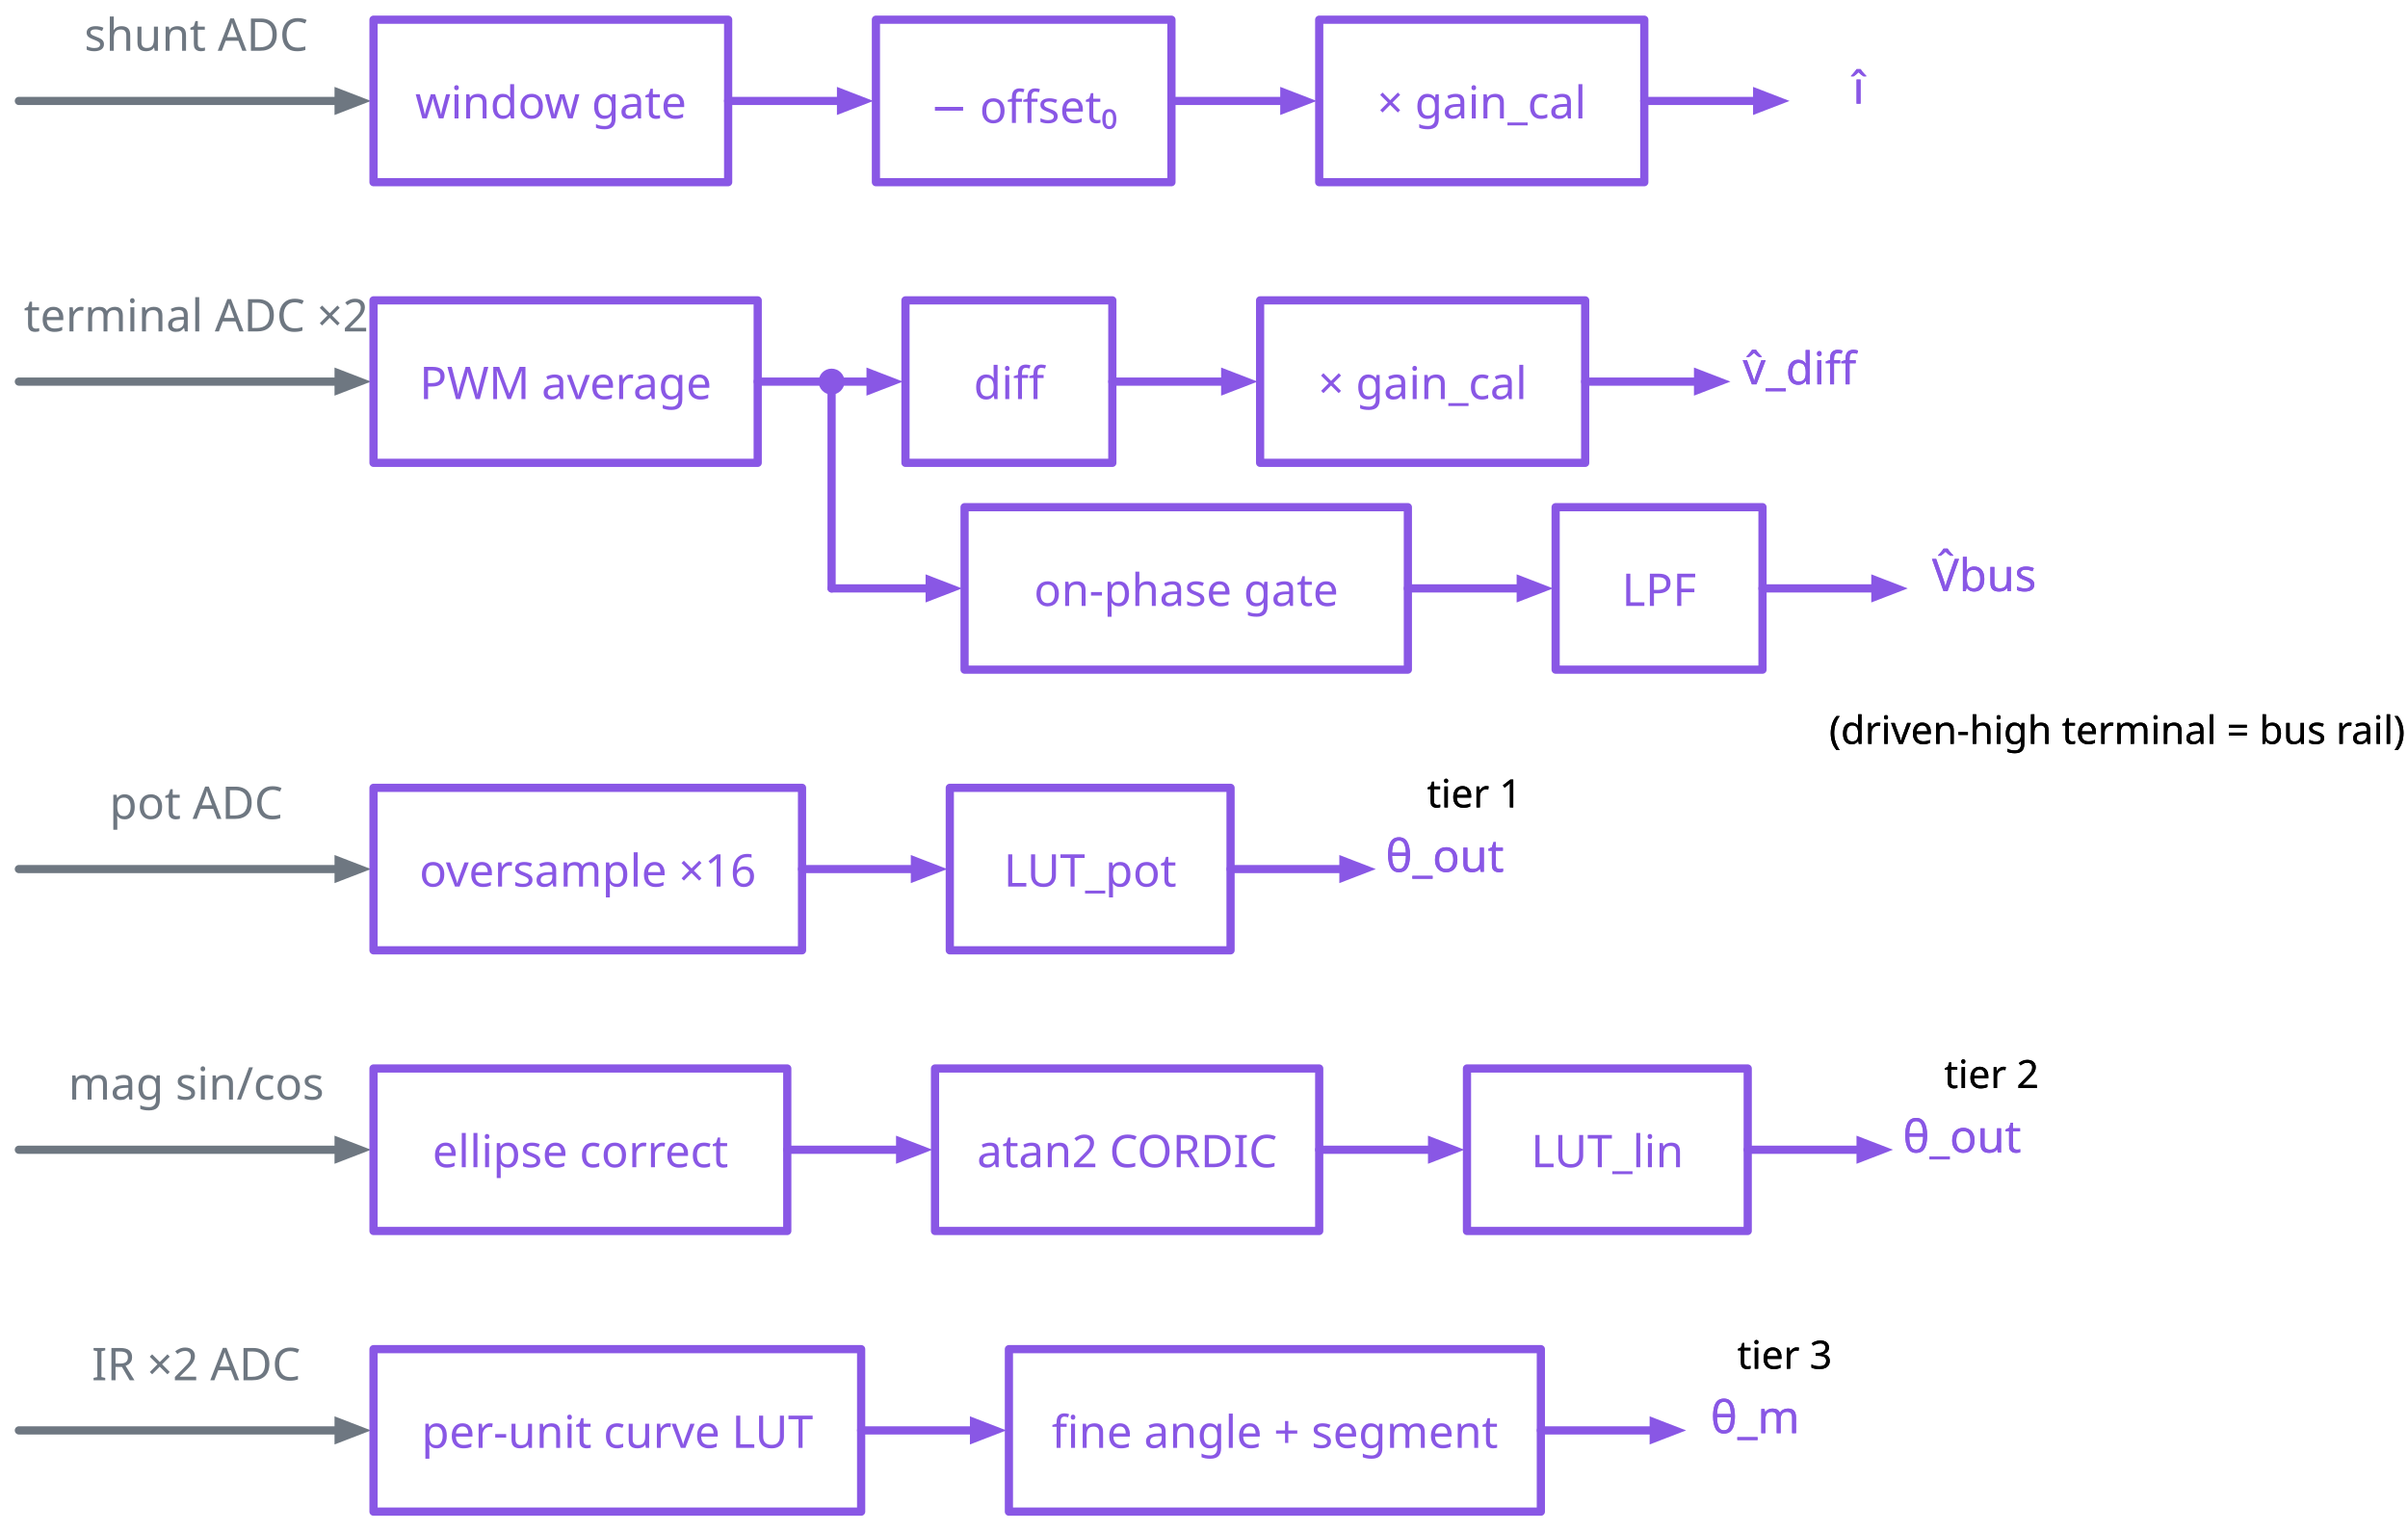
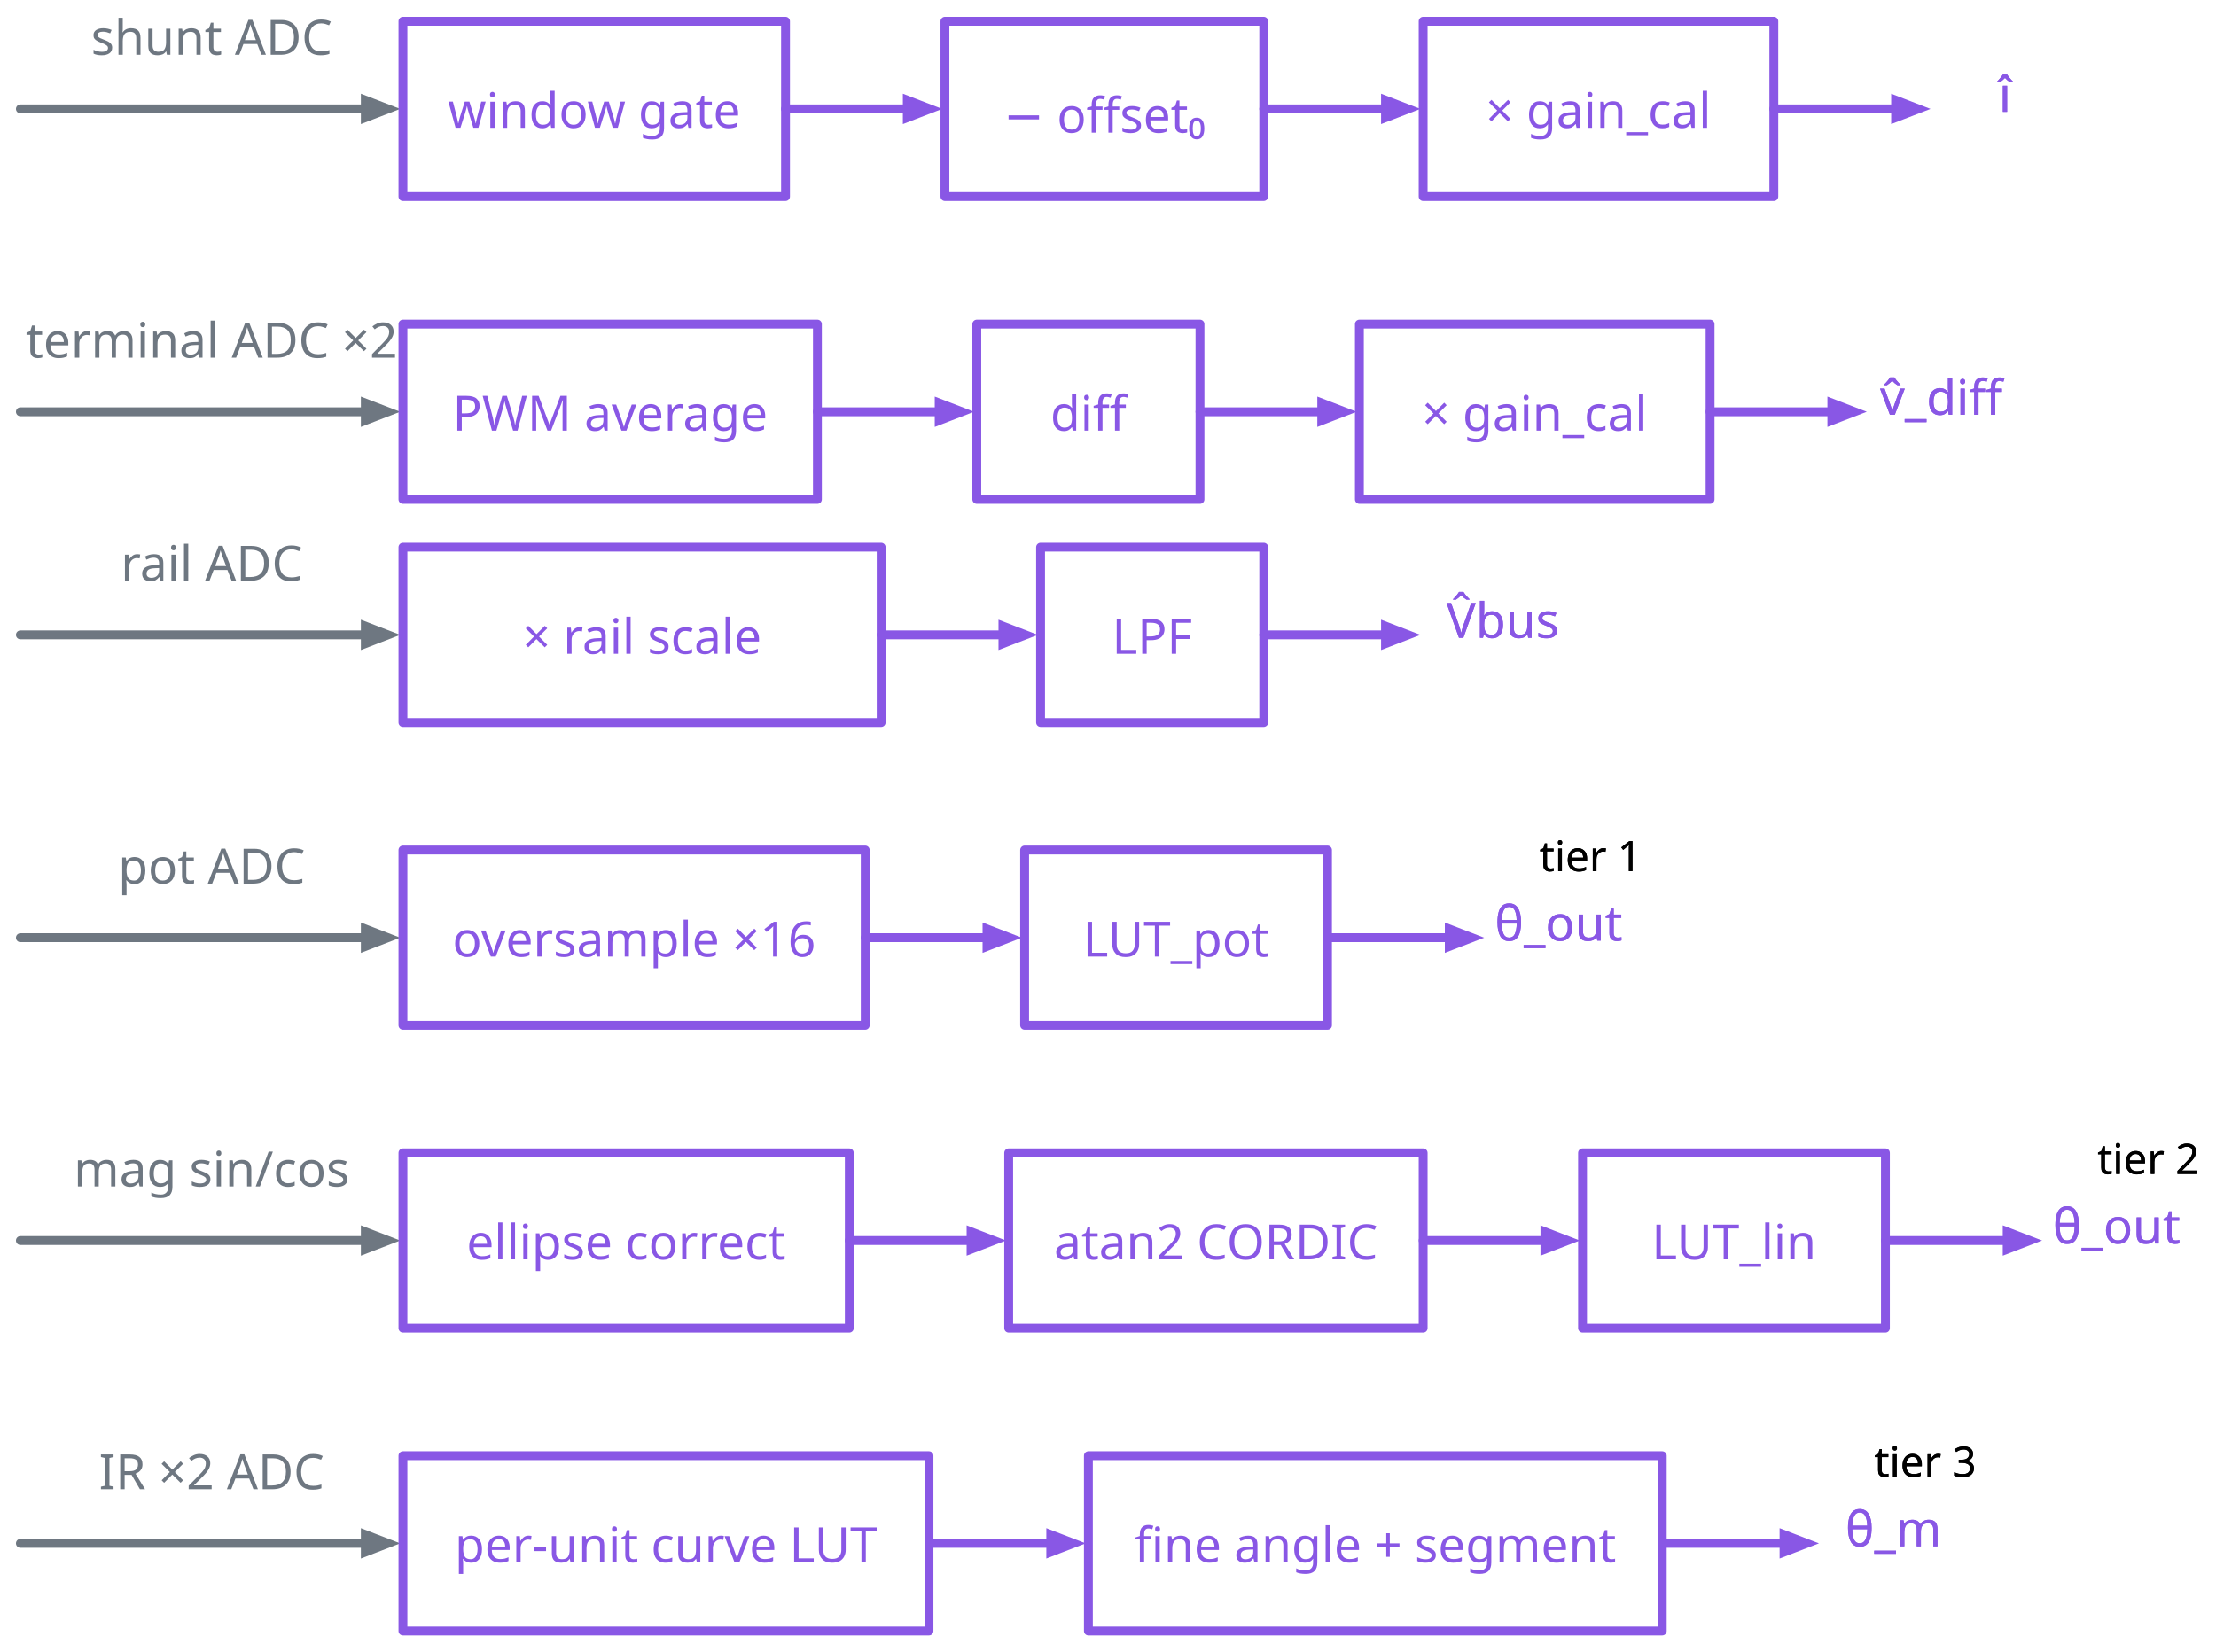
- <svg xmlns="http://www.w3.org/2000/svg" xml:lang="en" height="373pt" width="586.663pt" viewBox="-4.6 -24.6 586.663 373">
+ <svg xmlns="http://www.w3.org/2000/svg" xml:lang="en" height="373pt" width="500.459pt" viewBox="-4.6 -24.6 500.459 373">
  <style>@media (prefers-color-scheme:dark){[style*="stroke:black"]{stroke:#c9d1d9 !important}[style*="fill:black"]{fill:#c9d1d9 !important}[stroke="black"]{stroke:#c9d1d9 !important}[fill="black"]{fill:#c9d1d9 !important}[style*="stroke:#9a7b0a"]{stroke:#dfb317 !important}[style*="fill:#9a7b0a"]{fill:#dfb317 !important}[stroke="#9a7b0a"]{stroke:#dfb317 !important}[fill="#9a7b0a"]{fill:#dfb317 !important}[style*="stroke:#1f6feb"]{stroke:#539bf5 !important}[style*="fill:#1f6feb"]{fill:#539bf5 !important}[stroke="#1f6feb"]{stroke:#539bf5 !important}[fill="#1f6feb"]{fill:#539bf5 !important}[style*="stroke:#2da44e"]{stroke:#57ab5a !important}[style*="fill:#2da44e"]{fill:#57ab5a !important}[stroke="#2da44e"]{stroke:#57ab5a !important}[fill="#2da44e"]{fill:#57ab5a !important}[style*="stroke:#f59f00"]{stroke:#f8b133 !important}[style*="fill:#f59f00"]{fill:#f8b133 !important}[stroke="#f59f00"]{stroke:#f8b133 !important}[fill="#f59f00"]{fill:#f8b133 !important}[style*="stroke:#d4434b"]{stroke:#f47067 !important}[style*="fill:#d4434b"]{fill:#f47067 !important}[stroke="#d4434b"]{stroke:#f47067 !important}[fill="#d4434b"]{fill:#f47067 !important}[style*="stroke:#8957e5"]{stroke:#b083f0 !important}[style*="fill:#8957e5"]{fill:#b083f0 !important}[stroke="#8957e5"]{stroke:#b083f0 !important}[fill="#8957e5"]{fill:#b083f0 !important}[style*="stroke:#6e7781"]{stroke:#909aa4 !important}[style*="fill:#6e7781"]{fill:#909aa4 !important}[stroke="#6e7781"]{stroke:#909aa4 !important}[fill="#6e7781"]{fill:#909aa4 !important}}</style>
  <path d="M 0.0,-0.0 L 43.2,-0 L 77.4,-0" style="stroke:#6e7781;fill:none;stroke-width:2.0;stroke-dasharray:-;stroke-linecap:round;stroke-linejoin:round;" />
  <path d="M 84.4 0 L 77.4 2.7 L 77.4 -2.7 Z" style="stroke:#6e7781;fill:#6e7781;stroke-linecap:butt;stroke-linejoin:miter;" />
  <path d="M 86.4,-0.0 L 86.4,-19.8 L 172.8,-19.8 L 172.8,19.8 L 86.4,19.8 L 86.4,-0" style="stroke:#8957e5;fill:none;stroke-width:2.0;stroke-dasharray:-;stroke-linecap:round;stroke-linejoin:round;" />
  <path d="M 172.8,-0.0 L 190.8,-0 L 199.8,-0" style="stroke:#8957e5;fill:none;stroke-width:2.0;stroke-dasharray:-;stroke-linecap:round;stroke-linejoin:round;" />
  <path d="M 206.8 0 L 199.8 2.7 L 199.8 -2.7 Z" style="stroke:#8957e5;fill:#8957e5;stroke-linecap:butt;stroke-linejoin:miter;" />
  <path d="M 208.8,-0.0 L 208.8,-19.8 L 280.8,-19.8 L 280.8,19.8 L 208.8,19.8 L 208.8,-0" style="stroke:#8957e5;fill:none;stroke-width:2.0;stroke-dasharray:-;stroke-linecap:round;stroke-linejoin:round;" />
  <path d="M 280.8,-0.0 L 298.8,-0 L 307.8,-0" style="stroke:#8957e5;fill:none;stroke-width:2.0;stroke-dasharray:-;stroke-linecap:round;stroke-linejoin:round;" />
  <path d="M 314.8 0 L 307.8 2.7 L 307.8 -2.7 Z" style="stroke:#8957e5;fill:#8957e5;stroke-linecap:butt;stroke-linejoin:miter;" />
  <path d="M 316.8,-0.0 L 316.8,-19.8 L 396,-19.8 L 396,19.8 L 316.8,19.8 L 316.8,-0" style="stroke:#8957e5;fill:none;stroke-width:2.0;stroke-dasharray:-;stroke-linecap:round;stroke-linejoin:round;" />
  <path d="M 396.0,-0.0 L 414,-0 L 423,-0" style="stroke:#8957e5;fill:none;stroke-width:2.0;stroke-dasharray:-;stroke-linecap:round;stroke-linejoin:round;" />
  <path d="M 430 0 L 423 2.7 L 423 -2.7 Z" style="stroke:#8957e5;fill:#8957e5;stroke-linecap:butt;stroke-linejoin:miter;" />
  <path d="M 0.0,187.2 L 43.2,187.2 L 77.4,187.2" style="stroke:#6e7781;fill:none;stroke-width:2.0;stroke-dasharray:-;stroke-linecap:round;stroke-linejoin:round;" />
  <path d="M 84.4 187.2 L 77.4 189.9 L 77.4 184.5 Z" style="stroke:#6e7781;fill:#6e7781;stroke-linecap:butt;stroke-linejoin:miter;" />
  <path d="M 86.4,187.2 L 86.4,167.4 L 190.8,167.4 L 190.8,207 L 86.4,207 L 86.4,187.2" style="stroke:#8957e5;fill:none;stroke-width:2.0;stroke-dasharray:-;stroke-linecap:round;stroke-linejoin:round;" />
  <path d="M 190.8,187.2 L 208.8,187.2 L 217.8,187.2" style="stroke:#8957e5;fill:none;stroke-width:2.0;stroke-dasharray:-;stroke-linecap:round;stroke-linejoin:round;" />
  <path d="M 224.8 187.2 L 217.8 189.9 L 217.8 184.5 Z" style="stroke:#8957e5;fill:#8957e5;stroke-linecap:butt;stroke-linejoin:miter;" />
  <path d="M 226.8,187.2 L 226.8,167.4 L 295.2,167.4 L 295.2,207 L 226.8,207 L 226.8,187.2" style="stroke:#8957e5;fill:none;stroke-width:2.0;stroke-dasharray:-;stroke-linecap:round;stroke-linejoin:round;" />
  <path d="M 295.2,187.2 L 313.2,187.2 L 322.2,187.2" style="stroke:#8957e5;fill:none;stroke-width:2.0;stroke-dasharray:-;stroke-linecap:round;stroke-linejoin:round;" />
  <path d="M 329.2 187.2 L 322.2 189.9 L 322.2 184.5 Z" style="stroke:#8957e5;fill:#8957e5;stroke-linecap:butt;stroke-linejoin:miter;" />
  <path d="M 0.0,255.6 L 43.2,255.6 L 77.4,255.6" style="stroke:#6e7781;fill:none;stroke-width:2.0;stroke-dasharray:-;stroke-linecap:round;stroke-linejoin:round;" />
  <path d="M 84.4 255.6 L 77.4 258.3 L 77.4 252.9 Z" style="stroke:#6e7781;fill:#6e7781;stroke-linecap:butt;stroke-linejoin:miter;" />
  <path d="M 86.4,255.6 L 86.4,235.8 L 187.2,235.8 L 187.2,275.4 L 86.4,275.4 L 86.4,255.6" style="stroke:#8957e5;fill:none;stroke-width:2.0;stroke-dasharray:-;stroke-linecap:round;stroke-linejoin:round;" />
  <path d="M 187.2,255.6 L 205.2,255.6 L 214.2,255.6" style="stroke:#8957e5;fill:none;stroke-width:2.0;stroke-dasharray:-;stroke-linecap:round;stroke-linejoin:round;" />
  <path d="M 221.2 255.6 L 214.2 258.3 L 214.2 252.9 Z" style="stroke:#8957e5;fill:#8957e5;stroke-linecap:butt;stroke-linejoin:miter;" />
  <path d="M 223.2,255.6 L 223.2,235.8 L 316.8,235.8 L 316.8,275.4 L 223.2,275.4 L 223.2,255.6" style="stroke:#8957e5;fill:none;stroke-width:2.0;stroke-dasharray:-;stroke-linecap:round;stroke-linejoin:round;" />
  <path d="M 316.8,255.6 L 334.8,255.6 L 343.8,255.6" style="stroke:#8957e5;fill:none;stroke-width:2.0;stroke-dasharray:-;stroke-linecap:round;stroke-linejoin:round;" />
  <path d="M 350.8 255.6 L 343.8 258.3 L 343.8 252.9 Z" style="stroke:#8957e5;fill:#8957e5;stroke-linecap:butt;stroke-linejoin:miter;" />
  <path d="M 352.8,255.6 L 352.8,235.8 L 421.2,235.8 L 421.2,275.4 L 352.8,275.4 L 352.8,255.6" style="stroke:#8957e5;fill:none;stroke-width:2.0;stroke-dasharray:-;stroke-linecap:round;stroke-linejoin:round;" />
  <path d="M 421.2,255.6 L 439.2,255.6 L 448.2,255.6" style="stroke:#8957e5;fill:none;stroke-width:2.0;stroke-dasharray:-;stroke-linecap:round;stroke-linejoin:round;" />
  <path d="M 455.2 255.6 L 448.2 258.3 L 448.2 252.9 Z" style="stroke:#8957e5;fill:#8957e5;stroke-linecap:butt;stroke-linejoin:miter;" />
  <path d="M 0.0,324.0 L 43.2,324 L 77.4,324" style="stroke:#6e7781;fill:none;stroke-width:2.0;stroke-dasharray:-;stroke-linecap:round;stroke-linejoin:round;" />
  <path d="M 84.4 324 L 77.4 326.7 L 77.4 321.3 Z" style="stroke:#6e7781;fill:#6e7781;stroke-linecap:butt;stroke-linejoin:miter;" />
  <path d="M 86.4,324.0 L 86.4,304.2 L 205.2,304.2 L 205.2,343.8 L 86.4,343.8 L 86.4,324" style="stroke:#8957e5;fill:none;stroke-width:2.0;stroke-dasharray:-;stroke-linecap:round;stroke-linejoin:round;" />
  <path d="M 205.2,324.0 L 223.2,324 L 232.2,324" style="stroke:#8957e5;fill:none;stroke-width:2.0;stroke-dasharray:-;stroke-linecap:round;stroke-linejoin:round;" />
  <path d="M 239.2 324 L 232.2 326.7 L 232.2 321.3 Z" style="stroke:#8957e5;fill:#8957e5;stroke-linecap:butt;stroke-linejoin:miter;" />
  <path d="M 241.2,324.0 L 241.2,304.2 L 370.8,304.2 L 370.8,343.8 L 241.2,343.8 L 241.2,324" style="stroke:#8957e5;fill:none;stroke-width:2.0;stroke-dasharray:-;stroke-linecap:round;stroke-linejoin:round;" />
  <path d="M 370.8,324.0 L 388.8,324 L 397.8,324" style="stroke:#8957e5;fill:none;stroke-width:2.0;stroke-dasharray:-;stroke-linecap:round;stroke-linejoin:round;" />
  <path d="M 404.8 324 L 397.8 326.7 L 397.8 321.3 Z" style="stroke:#8957e5;fill:#8957e5;stroke-linecap:butt;stroke-linejoin:miter;" />
  <path d="M 0.0,68.4 L 43.2,68.4 L 77.4,68.4" style="stroke:#6e7781;fill:none;stroke-width:2.0;stroke-dasharray:-;stroke-linecap:round;stroke-linejoin:round;" />
  <path d="M 84.4 68.4 L 77.4 71.1 L 77.4 65.7 Z" style="stroke:#6e7781;fill:#6e7781;stroke-linecap:butt;stroke-linejoin:miter;" />
  <path d="M 86.4,68.4 L 86.4,48.6 L 180,48.6 L 180,88.2 L 86.4,88.2 L 86.4,68.4" style="stroke:#8957e5;fill:none;stroke-width:2.0;stroke-dasharray:-;stroke-linecap:round;stroke-linejoin:round;" />
  <path d="M 180.0,68.4 L 198,68.4 L 207,68.4" style="stroke:#8957e5;fill:none;stroke-width:2.0;stroke-dasharray:-;stroke-linecap:round;stroke-linejoin:round;" />
  <path d="M 214 68.4 L 207 71.1 L 207 65.7 Z" style="stroke:#8957e5;fill:#8957e5;stroke-linecap:butt;stroke-linejoin:miter;" />
  <path d="M 216.0,68.4 L 216,48.6 L 266.4,48.6 L 266.4,88.2 L 216,88.2 L 216,68.4" style="stroke:#8957e5;fill:none;stroke-width:2.0;stroke-dasharray:-;stroke-linecap:round;stroke-linejoin:round;" />
  <path d="M 266.4,68.4 L 284.4,68.4 L 293.4,68.4" style="stroke:#8957e5;fill:none;stroke-width:2.0;stroke-dasharray:-;stroke-linecap:round;stroke-linejoin:round;" />
  <path d="M 300.4 68.4 L 293.4 71.1 L 293.4 65.7 Z" style="stroke:#8957e5;fill:#8957e5;stroke-linecap:butt;stroke-linejoin:miter;" />
  <path d="M 302.4,68.4 L 302.4,48.6 L 381.6,48.6 L 381.6,88.2 L 302.4,88.2 L 302.4,68.4" style="stroke:#8957e5;fill:none;stroke-width:2.0;stroke-dasharray:-;stroke-linecap:round;stroke-linejoin:round;" />
  <path d="M 381.6,68.4 L 399.6,68.4 L 408.6,68.4" style="stroke:#8957e5;fill:none;stroke-width:2.0;stroke-dasharray:-;stroke-linecap:round;stroke-linejoin:round;" />
  <path d="M 415.6 68.4 L 408.6 71.1 L 408.6 65.7 Z" style="stroke:#8957e5;fill:#8957e5;stroke-linecap:butt;stroke-linejoin:miter;" />
-   <path d="M 198.0,68.4 L 198,93.6 L 198,118.8" style="stroke:#8957e5;fill:none;stroke-width:2.0;stroke-dasharray:-;stroke-linecap:round;stroke-linejoin:round;" />
-   <path d="M 198.0,118.8 L 214.2,118.8 L 221.4,118.8" style="stroke:#8957e5;fill:none;stroke-width:2.0;stroke-dasharray:-;stroke-linecap:round;stroke-linejoin:round;" />
+   <path d="M 0.0,118.8 L 43.2,118.8 L 77.4,118.8" style="stroke:#6e7781;fill:none;stroke-width:2.0;stroke-dasharray:-;stroke-linecap:round;stroke-linejoin:round;" />
+   <path d="M 84.4 118.8 L 77.4 121.5 L 77.4 116.1 Z" style="stroke:#6e7781;fill:#6e7781;stroke-linecap:butt;stroke-linejoin:miter;" />
+   <path d="M 86.4,118.8 L 86.4,99 L 194.4,99 L 194.4,138.6 L 86.4,138.6 L 86.4,118.8" style="stroke:#8957e5;fill:none;stroke-width:2.0;stroke-dasharray:-;stroke-linecap:round;stroke-linejoin:round;" />
+   <path d="M 194.4,118.8 L 212.4,118.8 L 221.4,118.8" style="stroke:#8957e5;fill:none;stroke-width:2.0;stroke-dasharray:-;stroke-linecap:round;stroke-linejoin:round;" />
  <path d="M 228.4 118.8 L 221.4 121.5 L 221.4 116.1 Z" style="stroke:#8957e5;fill:#8957e5;stroke-linecap:butt;stroke-linejoin:miter;" />
-   <path d="M 230.4,118.8 L 230.4,99 L 338.4,99 L 338.4,138.6 L 230.4,138.6 L 230.4,118.8" style="stroke:#8957e5;fill:none;stroke-width:2.0;stroke-dasharray:-;stroke-linecap:round;stroke-linejoin:round;" />
-   <path d="M 338.4,118.8 L 356.4,118.8 L 365.4,118.8" style="stroke:#8957e5;fill:none;stroke-width:2.0;stroke-dasharray:-;stroke-linecap:round;stroke-linejoin:round;" />
-   <path d="M 372.4 118.8 L 365.4 121.5 L 365.4 116.1 Z" style="stroke:#8957e5;fill:#8957e5;stroke-linecap:butt;stroke-linejoin:miter;" />
-   <path d="M 374.4,118.8 L 374.4,99 L 424.8,99 L 424.8,138.6 L 374.4,138.6 L 374.4,118.8" style="stroke:#8957e5;fill:none;stroke-width:2.0;stroke-dasharray:-;stroke-linecap:round;stroke-linejoin:round;" />
-   <path d="M 424.8,118.8 L 442.8,118.8 L 451.8,118.8" style="stroke:#8957e5;fill:none;stroke-width:2.0;stroke-dasharray:-;stroke-linecap:round;stroke-linejoin:round;" />
-   <path d="M 458.8 118.8 L 451.8 121.5 L 451.8 116.1 Z" style="stroke:#8957e5;fill:#8957e5;stroke-linecap:butt;stroke-linejoin:miter;" />
+   <path d="M 230.4,118.8 L 230.4,99 L 280.8,99 L 280.8,138.6 L 230.4,138.6 L 230.4,118.8" style="stroke:#8957e5;fill:none;stroke-width:2.0;stroke-dasharray:-;stroke-linecap:round;stroke-linejoin:round;" />
+   <path d="M 280.8,118.8 L 298.8,118.8 L 307.8,118.8" style="stroke:#8957e5;fill:none;stroke-width:2.0;stroke-dasharray:-;stroke-linecap:round;stroke-linejoin:round;" />
+   <path d="M 314.8 118.8 L 307.8 121.5 L 307.8 116.1 Z" style="stroke:#8957e5;fill:#8957e5;stroke-linecap:butt;stroke-linejoin:miter;" />
  <text x="43.2" y="-20.0" dominant-baseline="ideographic" fill="#6e7781" font-size="11" font-family="sans" text-anchor="middle">
    <tspan x="43.2" dy="11">shunt ADC</tspan>
  </text>
  <text x="129.6" y="-11.0" dominant-baseline="central" fill="#8957e5" font-size="11" font-family="sans" text-anchor="middle">
    <tspan x="129.6" dy="11">window gate</tspan>
  </text>
  <text x="244.8" y="-11.0" dominant-baseline="central" fill="#8957e5" font-size="11" font-family="sans" text-anchor="middle">
    <tspan x="244.8" dy="11">− offset₀</tspan>
  </text>
  <text x="356.4" y="-11.0" dominant-baseline="central" fill="#8957e5" font-size="11" font-family="sans" text-anchor="middle">
    <tspan x="356.4" dy="11">× gain_cal</tspan>
  </text>
  <text x="448.2" y="-14.6" dominant-baseline="central" fill="#8957e5" font-size="11" font-family="sans" text-anchor="middle">
    <tspan x="448.2" dy="11">î</tspan>
  </text>
  <text x="448.2" y="-14.6" dominant-baseline="central" fill="#8957e5" font-size="11" font-family="sans" text-anchor="middle">
    <tspan x="448.2" dy="11">î</tspan>
  </text>
  <text x="43.2" y="167.2" dominant-baseline="ideographic" fill="#6e7781" font-size="11" font-family="sans" text-anchor="middle">
    <tspan x="43.2" dy="11">pot ADC</tspan>
  </text>
  <text x="138.6" y="176.2" dominant-baseline="central" fill="#8957e5" font-size="11" font-family="sans" text-anchor="middle">
    <tspan x="138.6" dy="11">oversample ×16</tspan>
  </text>
  <text x="261.0" y="176.2" dominant-baseline="central" fill="#8957e5" font-size="11" font-family="sans" text-anchor="middle">
    <tspan x="261.0" dy="11">LUT_pot</tspan>
  </text>
  <text x="347.4" y="172.6" dominant-baseline="central" fill="#8957e5" font-size="11" font-family="sans" text-anchor="middle">
    <tspan x="347.4" dy="11">θ_out</tspan>
  </text>
  <text x="347.4" y="172.6" dominant-baseline="central" fill="#8957e5" font-size="11" font-family="sans" text-anchor="middle">
    <tspan x="347.4" dy="11">θ_out</tspan>
  </text>
  <text x="354.6" y="158.98" dominant-baseline="central" fill="black" font-size="9.5" font-family="sans" text-anchor="middle">
    <tspan x="354.6" dy="9.5">tier 1</tspan>
  </text>
  <text x="354.6" y="158.98" dominant-baseline="central" fill="black" font-size="9.5" font-family="sans" text-anchor="middle">
    <tspan x="354.6" dy="9.5">tier 1</tspan>
  </text>
  <text x="43.2" y="235.6" dominant-baseline="ideographic" fill="#6e7781" font-size="11" font-family="sans" text-anchor="middle">
    <tspan x="43.2" dy="11">mag sin/cos</tspan>
  </text>
  <text x="136.8" y="244.6" dominant-baseline="central" fill="#8957e5" font-size="11" font-family="sans" text-anchor="middle">
    <tspan x="136.8" dy="11">ellipse correct</tspan>
  </text>
  <text x="270" y="244.6" dominant-baseline="central" fill="#8957e5" font-size="11" font-family="sans" text-anchor="middle">
    <tspan x="270" dy="11">atan2 CORDIC</tspan>
  </text>
  <text x="387" y="244.6" dominant-baseline="central" fill="#8957e5" font-size="11" font-family="sans" text-anchor="middle">
    <tspan x="387" dy="11">LUT_lin</tspan>
  </text>
  <text x="473.4" y="241.0" dominant-baseline="central" fill="#8957e5" font-size="11" font-family="sans" text-anchor="middle">
    <tspan x="473.4" dy="11">θ_out</tspan>
  </text>
  <text x="473.4" y="241.0" dominant-baseline="central" fill="#8957e5" font-size="11" font-family="sans" text-anchor="middle">
    <tspan x="473.4" dy="11">θ_out</tspan>
  </text>
  <text x="480.6" y="227.38" dominant-baseline="central" fill="black" font-size="9.5" font-family="sans" text-anchor="middle">
    <tspan x="480.6" dy="9.5">tier 2</tspan>
  </text>
  <text x="480.6" y="227.38" dominant-baseline="central" fill="black" font-size="9.5" font-family="sans" text-anchor="middle">
    <tspan x="480.6" dy="9.5">tier 2</tspan>
  </text>
  <text x="43.2" y="304.0" dominant-baseline="ideographic" fill="#6e7781" font-size="11" font-family="sans" text-anchor="middle">
    <tspan x="43.2" dy="11">IR ×2 ADC</tspan>
  </text>
  <text x="145.8" y="313.0" dominant-baseline="central" fill="#8957e5" font-size="11" font-family="sans" text-anchor="middle">
    <tspan x="145.8" dy="11">per-unit curve LUT</tspan>
  </text>
  <text x="306.0" y="313.0" dominant-baseline="central" fill="#8957e5" font-size="11" font-family="sans" text-anchor="middle">
    <tspan x="306.0" dy="11">fine angle + segment</tspan>
  </text>
  <text x="423" y="309.4" dominant-baseline="central" fill="#8957e5" font-size="11" font-family="sans" text-anchor="middle">
    <tspan x="423" dy="11">θ_m</tspan>
  </text>
  <text x="423" y="309.4" dominant-baseline="central" fill="#8957e5" font-size="11" font-family="sans" text-anchor="middle">
    <tspan x="423" dy="11">θ_m</tspan>
  </text>
  <text x="430.2" y="295.78" dominant-baseline="central" fill="black" font-size="9.5" font-family="sans" text-anchor="middle">
    <tspan x="430.2" dy="9.5">tier 3</tspan>
  </text>
  <text x="430.2" y="295.78" dominant-baseline="central" fill="black" font-size="9.5" font-family="sans" text-anchor="middle">
    <tspan x="430.2" dy="9.5">tier 3</tspan>
  </text>
  <text x="43.2" y="48.4" dominant-baseline="ideographic" fill="#6e7781" font-size="11" font-family="sans" text-anchor="middle">
    <tspan x="43.2" dy="11">terminal ADC ×2</tspan>
  </text>
  <text x="133.2" y="57.4" dominant-baseline="central" fill="#8957e5" font-size="11" font-family="sans" text-anchor="middle">
    <tspan x="133.2" dy="11">PWM average</tspan>
  </text>
  <text x="241.2" y="57.4" dominant-baseline="central" fill="#8957e5" font-size="11" font-family="sans" text-anchor="middle">
    <tspan x="241.2" dy="11">diff</tspan>
  </text>
  <text x="342.0" y="57.4" dominant-baseline="central" fill="#8957e5" font-size="11" font-family="sans" text-anchor="middle">
    <tspan x="342.0" dy="11">× gain_cal</tspan>
  </text>
  <text x="433.8" y="53.8" dominant-baseline="central" fill="#8957e5" font-size="11" font-family="sans" text-anchor="middle">
    <tspan x="433.8" dy="11">v̂_diff</tspan>
  </text>
  <text x="433.8" y="53.8" dominant-baseline="central" fill="#8957e5" font-size="11" font-family="sans" text-anchor="middle">
    <tspan x="433.8" dy="11">v̂_diff</tspan>
  </text>
-   <text x="284.4" y="107.8" dominant-baseline="central" fill="#8957e5" font-size="11" font-family="sans" text-anchor="middle">
-     <tspan x="284.4" dy="11">on-phase gate</tspan>
+   <text x="43.2" y="98.8" dominant-baseline="ideographic" fill="#6e7781" font-size="11" font-family="sans" text-anchor="middle">
+     <tspan x="43.2" dy="11">rail ADC</tspan>
  </text>
-   <text x="399.6" y="107.8" dominant-baseline="central" fill="#8957e5" font-size="11" font-family="sans" text-anchor="middle">
-     <tspan x="399.6" dy="11">LPF</tspan>
+   <text x="140.4" y="107.8" dominant-baseline="central" fill="#8957e5" font-size="11" font-family="sans" text-anchor="middle">
+     <tspan x="140.4" dy="11">× rail scale</tspan>
  </text>
-   <text x="478.8" y="104.2" dominant-baseline="central" fill="#8957e5" font-size="11" font-family="sans" text-anchor="middle">
-     <tspan x="478.8" dy="11">V̂bus</tspan>
+   <text x="255.6" y="107.8" dominant-baseline="central" fill="#8957e5" font-size="11" font-family="sans" text-anchor="middle">
+     <tspan x="255.6" dy="11">LPF</tspan>
  </text>
-   <text x="478.8" y="104.2" dominant-baseline="central" fill="#8957e5" font-size="11" font-family="sans" text-anchor="middle">
-     <tspan x="478.8" dy="11">V̂bus</tspan>
+   <text x="334.8" y="104.2" dominant-baseline="central" fill="#8957e5" font-size="11" font-family="sans" text-anchor="middle">
+     <tspan x="334.8" dy="11">V̂bus</tspan>
  </text>
-   <text x="511.2" y="143.5" dominant-baseline="central" fill="black" font-size="9.5" font-family="sans" text-anchor="middle">
-     <tspan x="511.2" dy="9.5">(driven-high terminal = bus rail)</tspan>
+   <text x="334.8" y="104.2" dominant-baseline="central" fill="#8957e5" font-size="11" font-family="sans" text-anchor="middle">
+     <tspan x="334.8" dy="11">V̂bus</tspan>
  </text>
-   <text x="511.2" y="143.5" dominant-baseline="central" fill="black" font-size="9.5" font-family="sans" text-anchor="middle">
-     <tspan x="511.2" dy="9.5">(driven-high terminal = bus rail)</tspan>
-   </text>
-   <circle cx="198" cy="68.4" r="2.16" style="stroke:#8957e5;fill:#8957e5;stroke-width:2.0;stroke-dasharray:-;" />
</svg>
